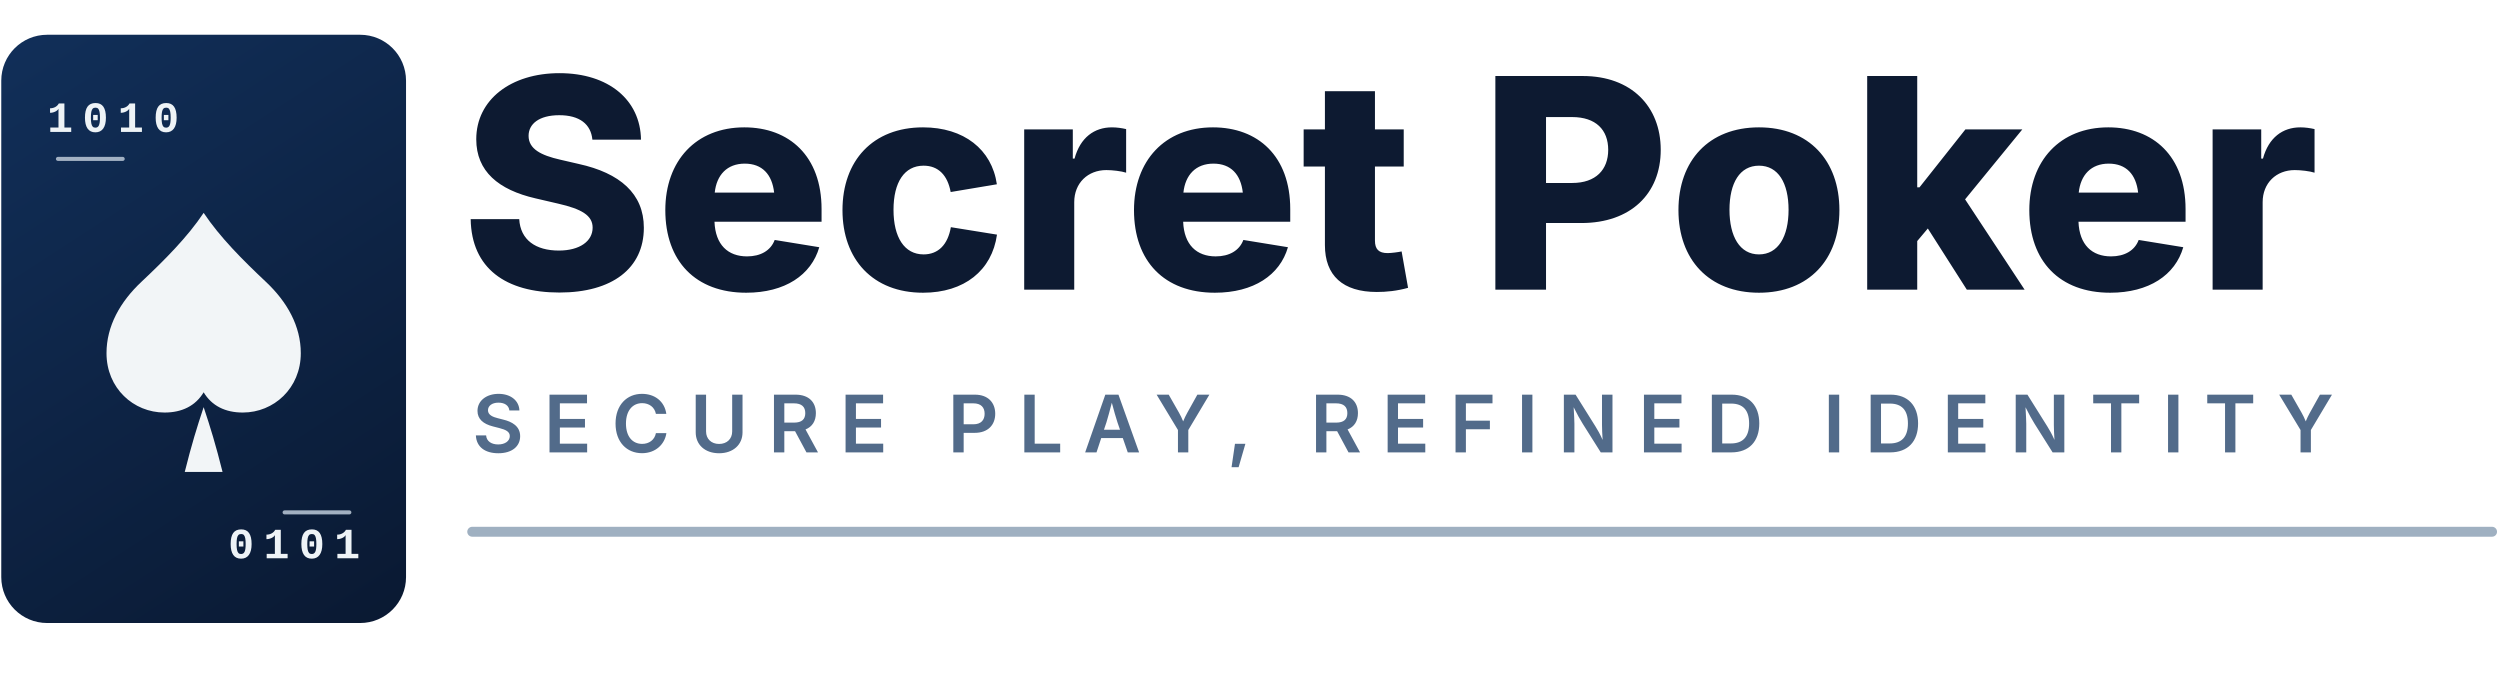
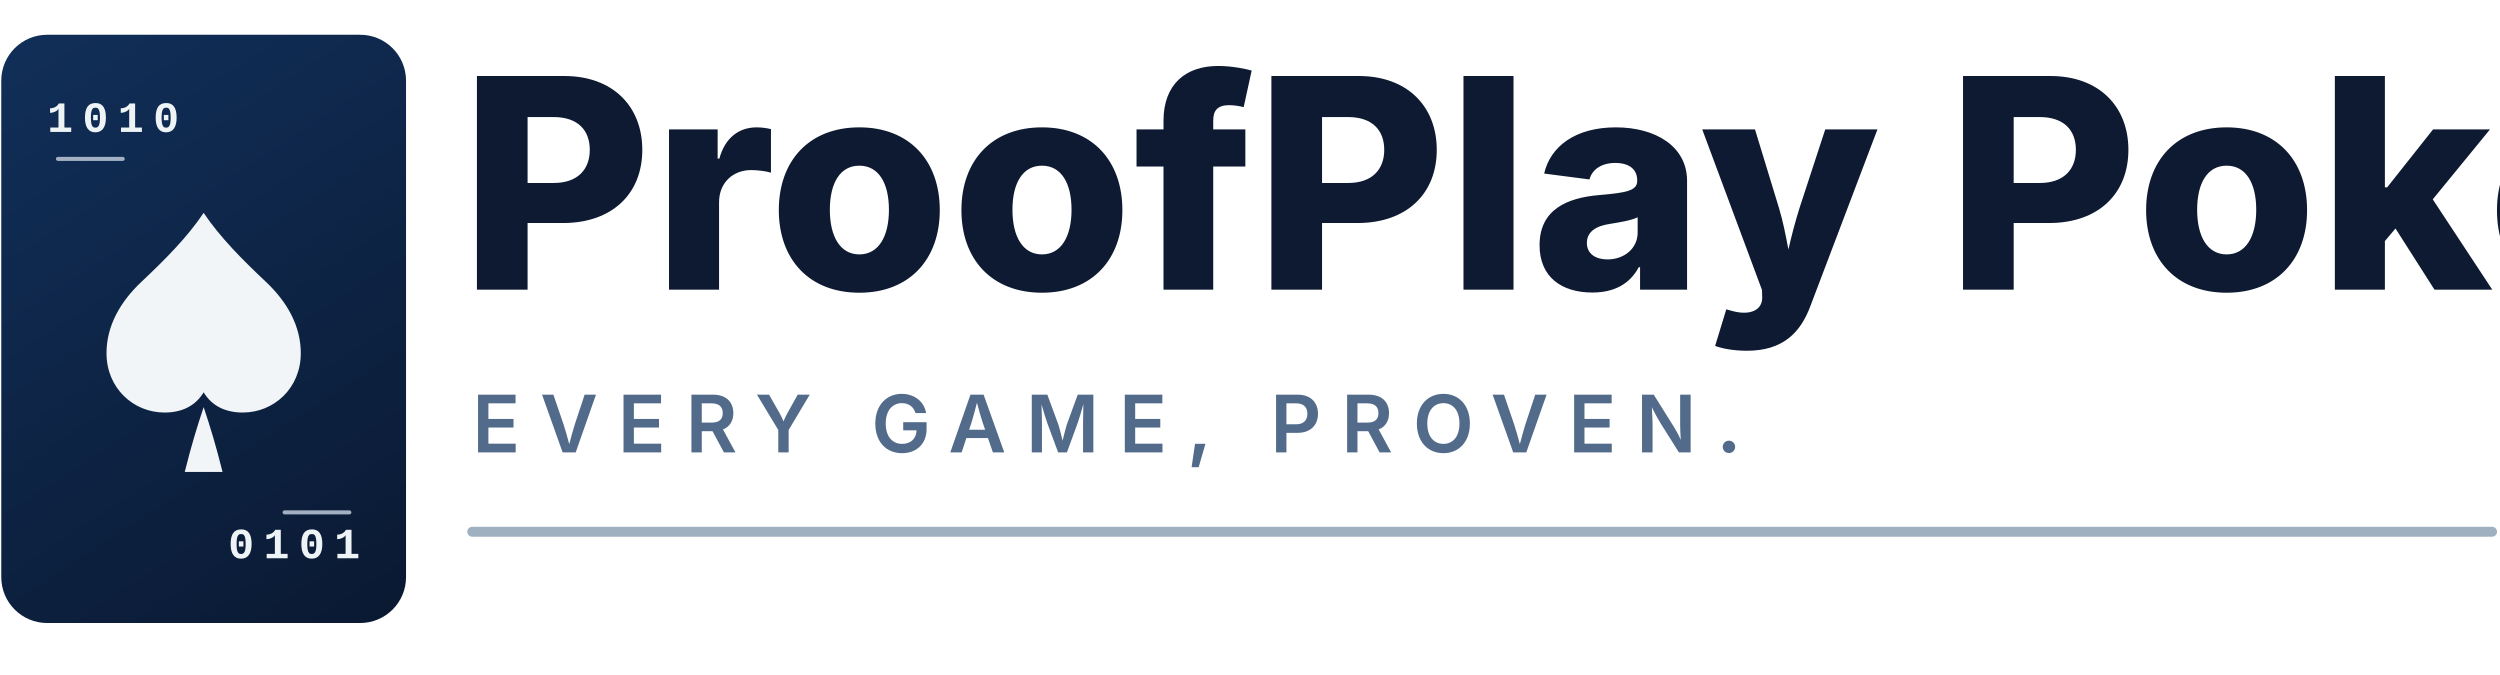
<svg xmlns="http://www.w3.org/2000/svg" width="630" height="170" viewBox="60 22 630 170" fill="none">
  <defs>
    <linearGradient id="cardFill" x1="156" y1="112" x2="440" y2="550" gradientUnits="userSpaceOnUse">
      <stop stop-color="#112F59" />
      <stop offset="1" stop-color="#0A1932" />
    </linearGradient>
  </defs>
  <g transform="translate(10 -8) scale(0.34)">
    <rect x="148" y="114" width="300" height="436" rx="34" fill="url(#cardFill)" />
    <text x="182" y="186" font-size="32" font-family="'SFMono-Regular', Consolas, 'Liberation Mono', monospace" fill="#EEF3F6" font-weight="800" letter-spacing="7">1010</text>
    <text x="414" y="502" font-size="32" font-family="'SFMono-Regular', Consolas, 'Liberation Mono', monospace" fill="#EEF3F6" font-weight="800" letter-spacing="7" text-anchor="end">0101</text>
    <path d="M298 246C286 264 269 281 252 297C236 312 226 330 226 350C226 376 246 394 269 394C282 394 292 389 298 379C304 389 314 394 327 394C350 394 370 376 370 350C370 330 360 312 344 297C327 281 310 264 298 246Z" fill="#F2F5F7" />
    <path d="M298 390C293 405 289 418 284 438H312C307 418 303 405 298 390Z" fill="#F2F5F7" />
    <path d="M190 206H238" stroke="#B2C0CF" stroke-width="3" stroke-linecap="round" opacity="0.9" />
    <path d="M358 468H406" stroke="#B2C0CF" stroke-width="3" stroke-linecap="round" opacity="0.9" />
  </g>
  <g fill="#0D1A31">
-     <text x="176" y="95" font-size="74" font-family="Inter, Arial, Helvetica, sans-serif" font-weight="800" letter-spacing="0.2">Secret Poker</text>
-     <text x="179" y="136" font-size="20" font-family="Inter, Arial, Helvetica, sans-serif" font-weight="600" letter-spacing="5" fill="#526B8A">SECURE PLAY, REFINED IDENTITY</text>
+     <text x="176" y="95" font-size="74" font-family="Inter, Arial, Helvetica, sans-serif" font-weight="800" letter-spacing="0.2" textLength="509" lengthAdjust="spacingAndGlyphs">ProofPlay Poker</text>
+     <text x="179" y="136" font-size="20" font-family="Inter, Arial, Helvetica, sans-serif" font-weight="600" letter-spacing="5" fill="#526B8A">EVERY GAME, PROVEN.</text>
  </g>
  <path d="M179 156H688" stroke="#9FB0C1" stroke-width="2.5" stroke-linecap="round" />
</svg>
